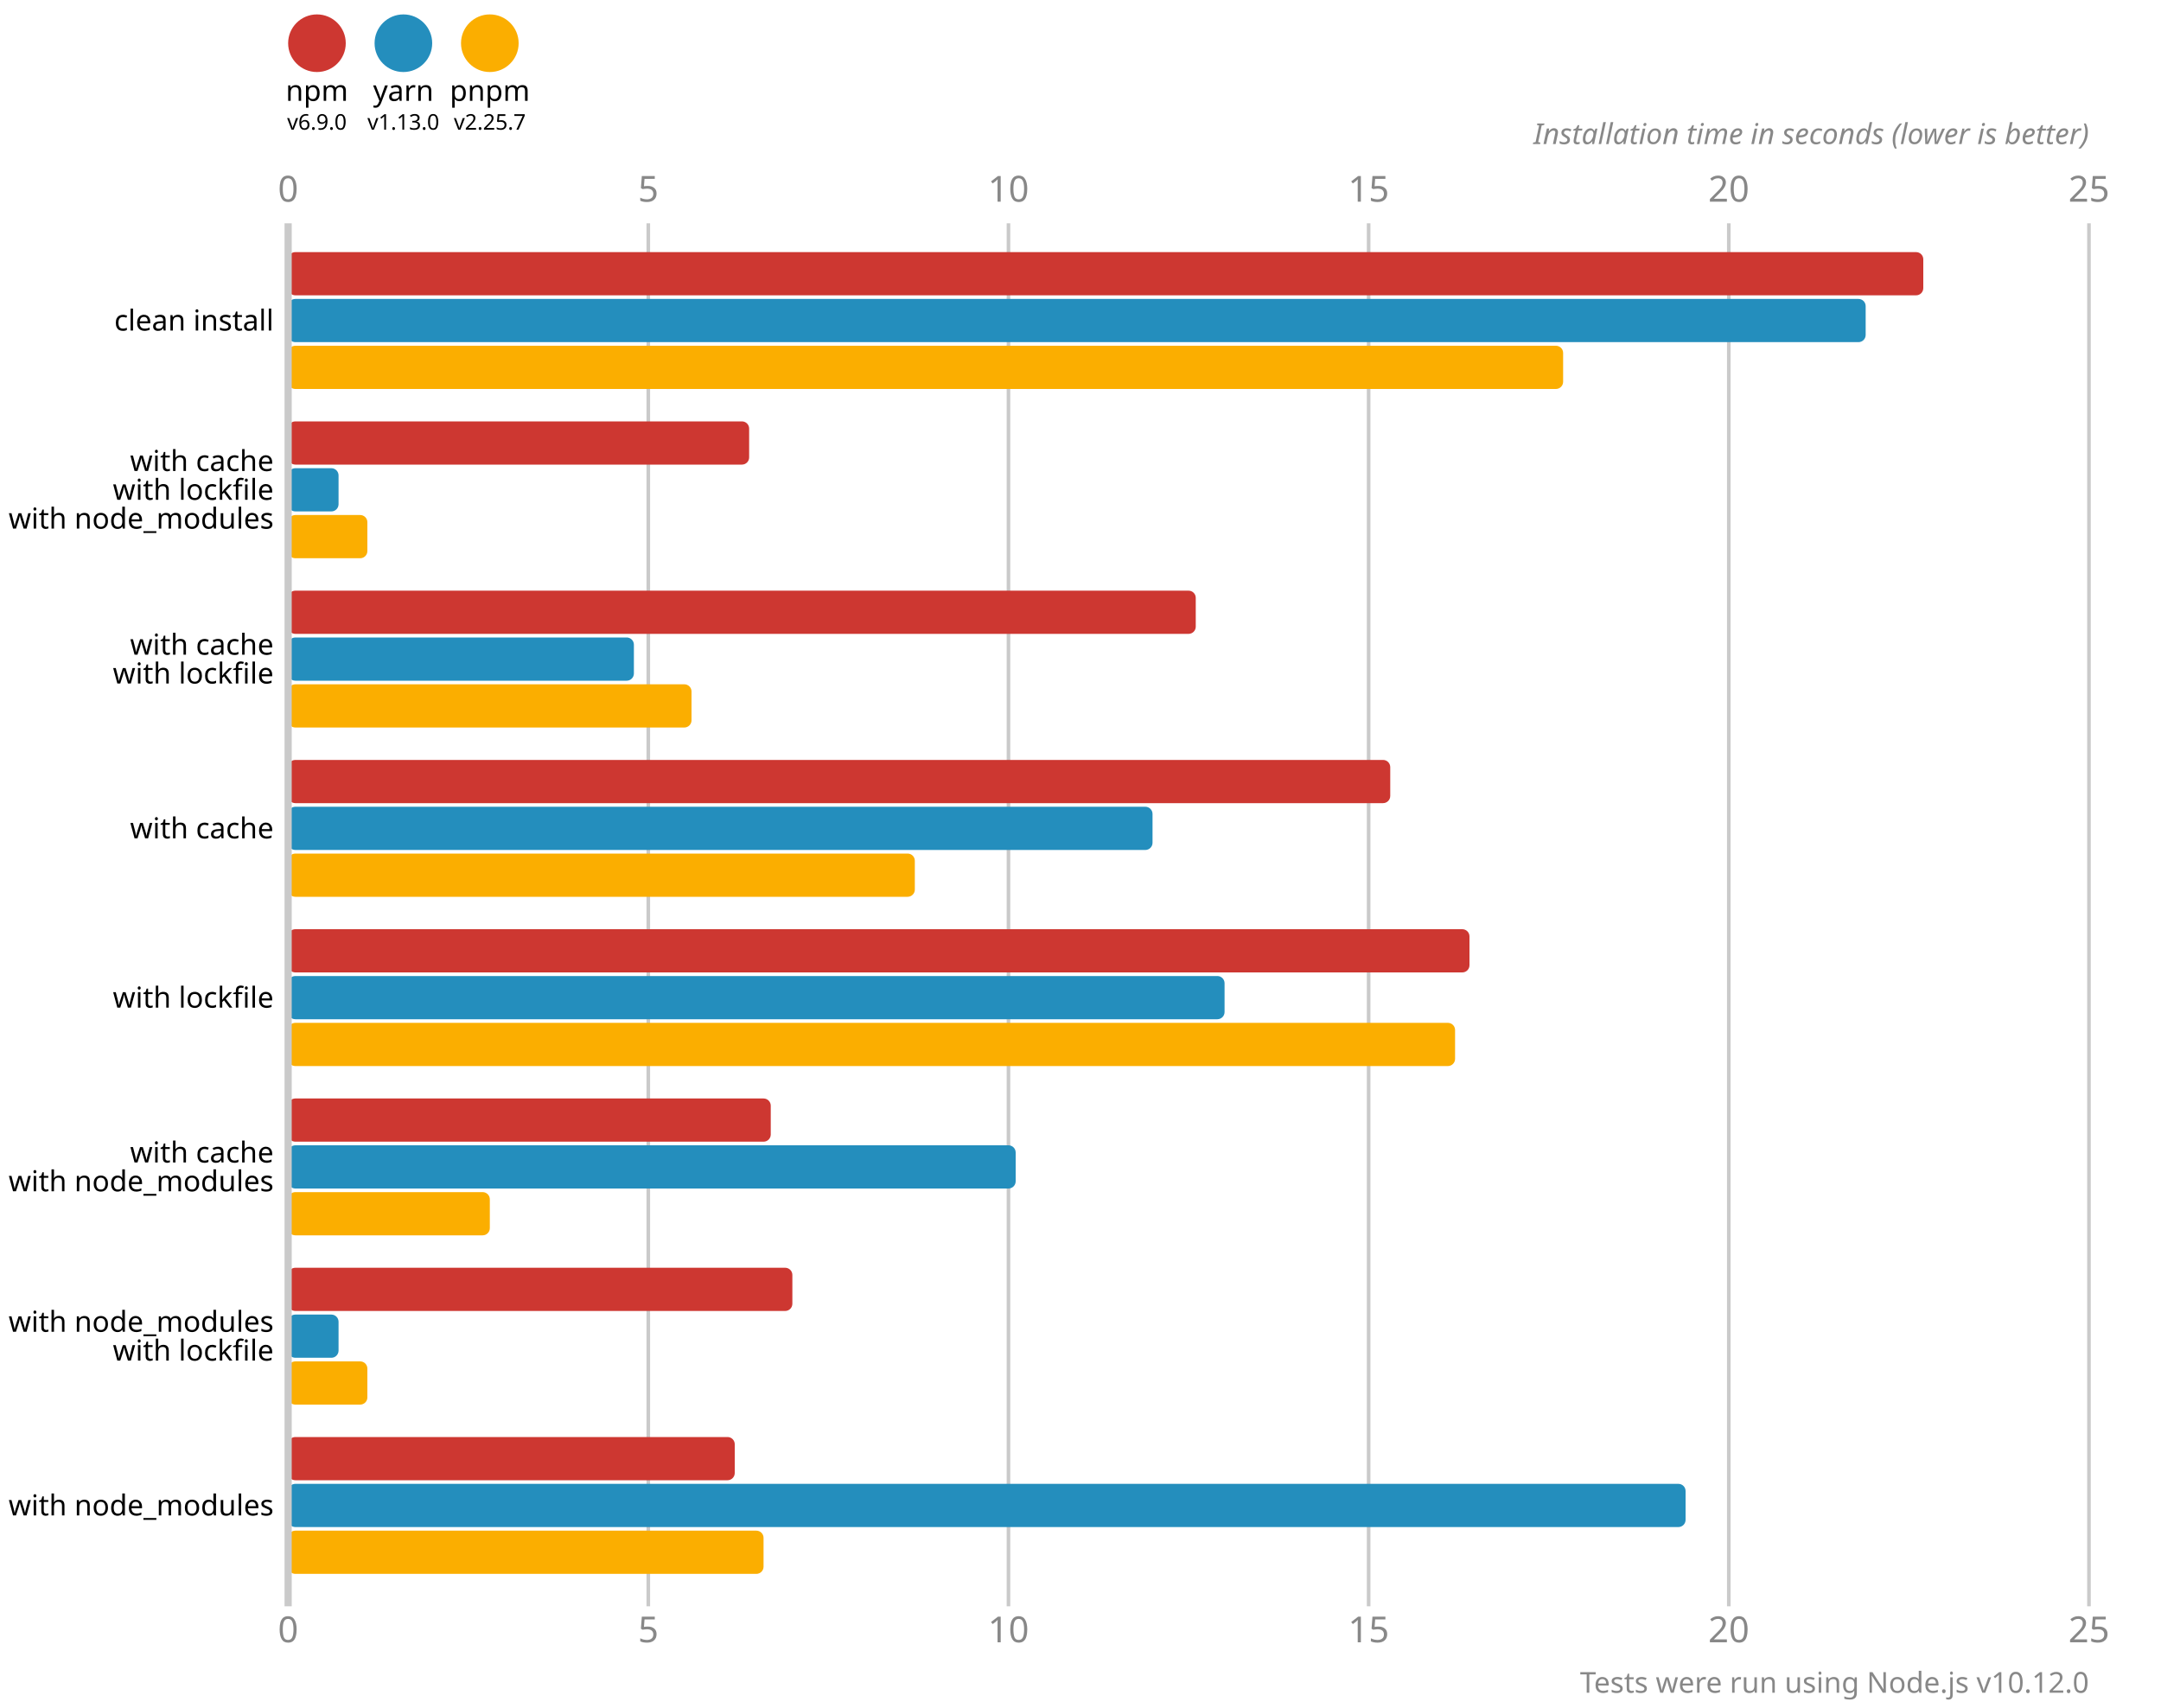
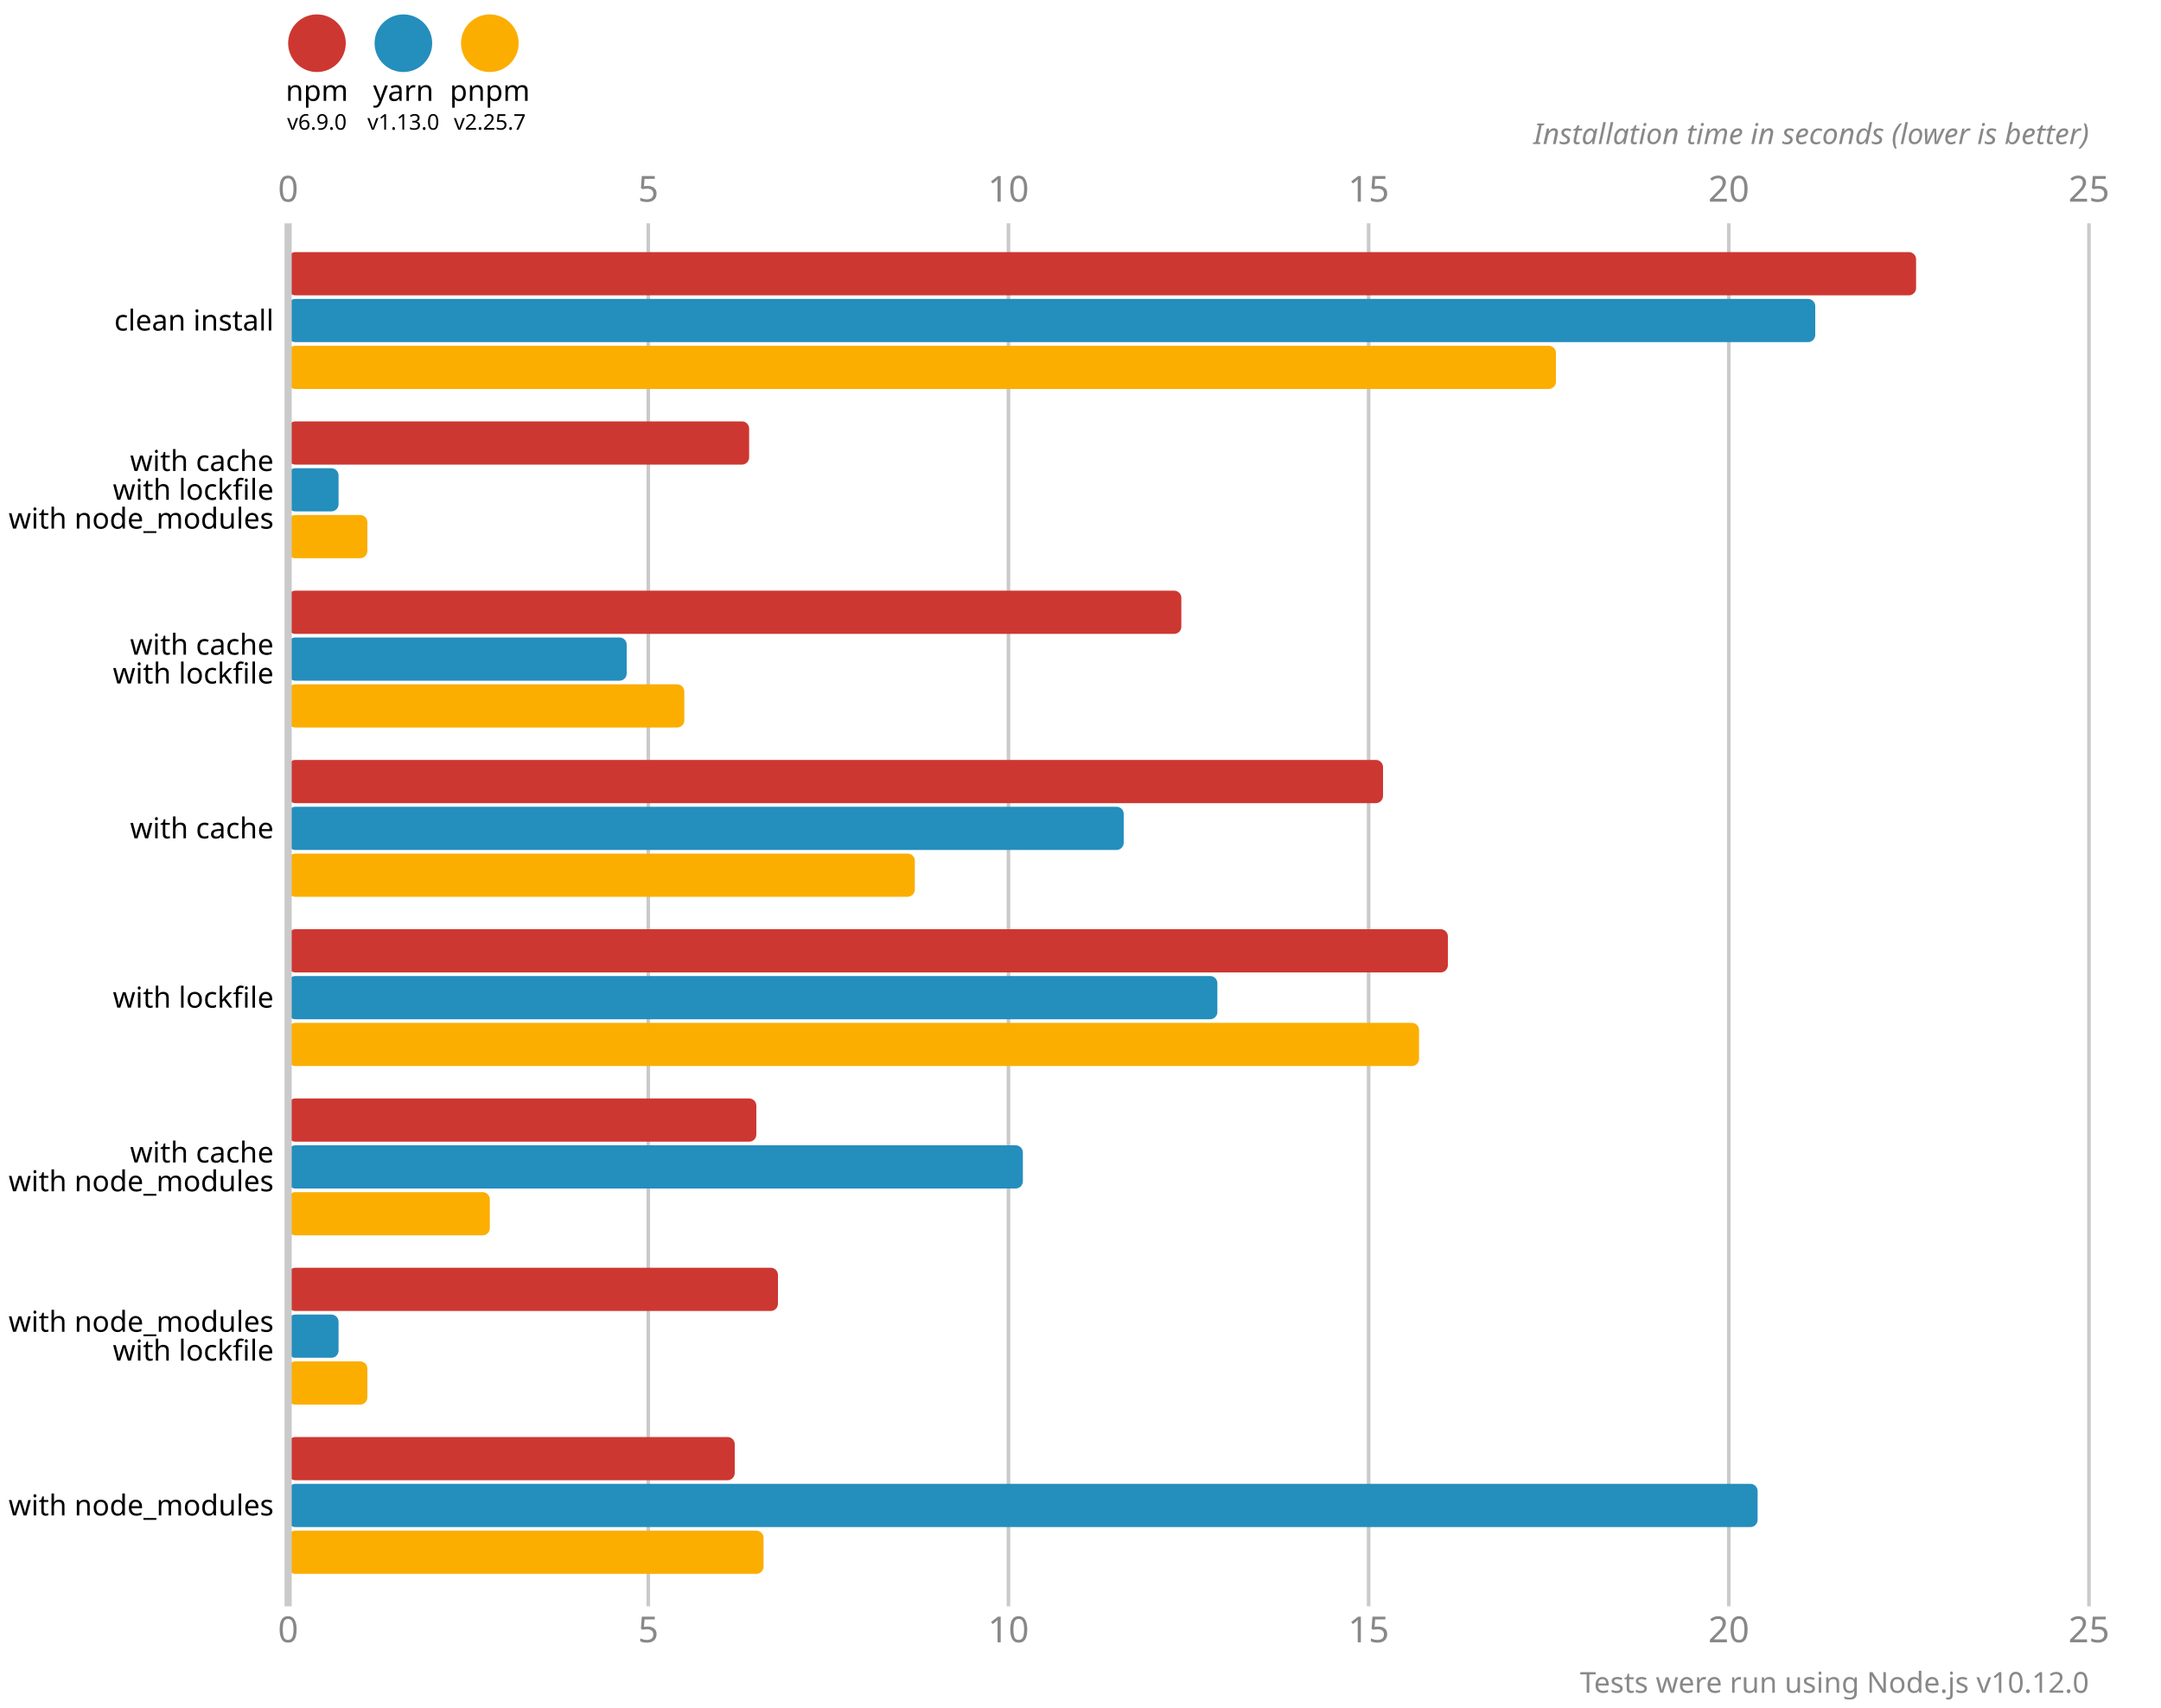
<svg xmlns="http://www.w3.org/2000/svg" version="1.1" viewBox="0 0 300 237">
  <style>
    .font { font-family: sans-serif; }
    .s3 { font-size: 3px; }
    .s4 { font-size: 4px; }
    .s5 { font-size: 5px; }
    .line { stroke: #cacaca; }
    .width { stroke-width: 0.5; }
    .text { fill: #888; }
  </style>
  <circle cx="44" cy="6" r="4" fill="#cd3731" />
  <text x="44" y="14" class="font s4" text-anchor="middle">npm</text>
  <text x="44" y="18" class="font s3" text-anchor="middle">v6.9.0</text>
  <circle cx="56" cy="6" r="4" fill="#248ebd" />
  <text x="56" y="14" class="font s4" text-anchor="middle">yarn</text>
  <text x="56" y="18" class="font s3" text-anchor="middle">v1.13.0</text>
  <circle cx="68" cy="6" r="4" fill="#fbae00" />
  <text x="68" y="14" class="font s4" text-anchor="middle">pnpm</text>
  <text x="68" y="18" class="font s3" text-anchor="middle">v2.25.7</text>
  <text x="40" y="28" class="font s5 text" text-anchor="middle">0</text>
  <text x="40" y="228" class="font s5 text" text-anchor="middle">0</text>
  <line x1="90" y1="31" x2="90" y2="223" class="line width" />
  <text x="90" y="28" class="font s5 text" text-anchor="middle">5</text>
  <text x="90" y="228" class="font s5 text" text-anchor="middle">5</text>
  <line x1="140" y1="31" x2="140" y2="223" class="line width" />
  <text x="140" y="28" class="font s5 text" text-anchor="middle">10</text>
  <text x="140" y="228" class="font s5 text" text-anchor="middle">10</text>
  <line x1="190" y1="31" x2="190" y2="223" class="line width" />
  <text x="190" y="28" class="font s5 text" text-anchor="middle">15</text>
  <text x="190" y="228" class="font s5 text" text-anchor="middle">15</text>
  <line x1="240" y1="31" x2="240" y2="223" class="line width" />
  <text x="240" y="28" class="font s5 text" text-anchor="middle">20</text>
  <text x="240" y="228" class="font s5 text" text-anchor="middle">20</text>
  <line x1="290" y1="31" x2="290" y2="223" class="line width" />
  <text x="290" y="28" class="font s5 text" text-anchor="middle">25</text>
  <text x="290" y="228" class="font s5 text" text-anchor="middle">25</text>
  <text x="290" y="20" class="font s4 text" font-style="italic" text-anchor="end">Installation time in seconds (lower is better)</text>
-   <rect x="40" y="35" width="227" height="6" fill="#cd3731" rx="1" ry="1" />
-   <rect x="40" y="41.5" width="219" height="6" fill="#248ebd" rx="1" ry="1" />
-   <rect x="40" y="48" width="177" height="6" fill="#fbae00" rx="1" ry="1" />
+   <rect x="40" y="35" width="226" height="6" fill="#cd3731" rx="1" ry="1" />
+   <rect x="40" y="41.5" width="212" height="6" fill="#248ebd" rx="1" ry="1" />
+   <rect x="40" y="48" width="176" height="6" fill="#fbae00" rx="1" ry="1" />
  <rect x="40" y="58.5" width="64" height="6" fill="#cd3731" rx="1" ry="1" />
  <rect x="40" y="65" width="7" height="6" fill="#248ebd" rx="1" ry="1" />
  <rect x="40" y="71.5" width="11" height="6" fill="#fbae00" rx="1" ry="1" />
-   <rect x="40" y="82" width="126" height="6" fill="#cd3731" rx="1" ry="1" />
-   <rect x="40" y="88.5" width="48" height="6" fill="#248ebd" rx="1" ry="1" />
-   <rect x="40" y="95" width="56" height="6" fill="#fbae00" rx="1" ry="1" />
-   <rect x="40" y="105.5" width="153" height="6" fill="#cd3731" rx="1" ry="1" />
-   <rect x="40" y="112" width="120" height="6" fill="#248ebd" rx="1" ry="1" />
+   <rect x="40" y="82" width="124" height="6" fill="#cd3731" rx="1" ry="1" />
+   <rect x="40" y="88.5" width="47" height="6" fill="#248ebd" rx="1" ry="1" />
+   <rect x="40" y="95" width="55" height="6" fill="#fbae00" rx="1" ry="1" />
+   <rect x="40" y="105.5" width="152" height="6" fill="#cd3731" rx="1" ry="1" />
+   <rect x="40" y="112" width="116" height="6" fill="#248ebd" rx="1" ry="1" />
  <rect x="40" y="118.5" width="87" height="6" fill="#fbae00" rx="1" ry="1" />
-   <rect x="40" y="129" width="164" height="6" fill="#cd3731" rx="1" ry="1" />
-   <rect x="40" y="135.5" width="130" height="6" fill="#248ebd" rx="1" ry="1" />
-   <rect x="40" y="142" width="162" height="6" fill="#fbae00" rx="1" ry="1" />
-   <rect x="40" y="152.5" width="67" height="6" fill="#cd3731" rx="1" ry="1" />
-   <rect x="40" y="159" width="101" height="6" fill="#248ebd" rx="1" ry="1" />
+   <rect x="40" y="129" width="161" height="6" fill="#cd3731" rx="1" ry="1" />
+   <rect x="40" y="135.5" width="129" height="6" fill="#248ebd" rx="1" ry="1" />
+   <rect x="40" y="142" width="157" height="6" fill="#fbae00" rx="1" ry="1" />
+   <rect x="40" y="152.5" width="65" height="6" fill="#cd3731" rx="1" ry="1" />
+   <rect x="40" y="159" width="102" height="6" fill="#248ebd" rx="1" ry="1" />
  <rect x="40" y="165.5" width="28" height="6" fill="#fbae00" rx="1" ry="1" />
-   <rect x="40" y="176" width="70" height="6" fill="#cd3731" rx="1" ry="1" />
+   <rect x="40" y="176" width="68" height="6" fill="#cd3731" rx="1" ry="1" />
  <rect x="40" y="182.5" width="7" height="6" fill="#248ebd" rx="1" ry="1" />
  <rect x="40" y="189" width="11" height="6" fill="#fbae00" rx="1" ry="1" />
  <rect x="40" y="199.5" width="62" height="6" fill="#cd3731" rx="1" ry="1" />
-   <rect x="40" y="206" width="194" height="6" fill="#248ebd" rx="1" ry="1" />
+   <rect x="40" y="206" width="204" height="6" fill="#248ebd" rx="1" ry="1" />
  <rect x="40" y="212.5" width="66" height="6" fill="#fbae00" rx="1" ry="1" />
  <line x1="40" y1="31" x2="40" y2="223" class="line" />
  <text x="38" y="44.5" class="font s4" dominant-baseline="middle" text-anchor="end">clean install</text>
  <text x="38" y="64" class="font s4" dominant-baseline="middle" text-anchor="end">with cache</text>
  <text x="38" y="68" class="font s4" dominant-baseline="middle" text-anchor="end">with lockfile</text>
  <text x="38" y="72" class="font s4" dominant-baseline="middle" text-anchor="end">with node_modules</text>
  <text x="38" y="89.5" class="font s4" dominant-baseline="middle" text-anchor="end">with cache</text>
  <text x="38" y="93.5" class="font s4" dominant-baseline="middle" text-anchor="end">with lockfile</text>
  <text x="38" y="115" class="font s4" dominant-baseline="middle" text-anchor="end">with cache</text>
  <text x="38" y="138.5" class="font s4" dominant-baseline="middle" text-anchor="end">with lockfile</text>
  <text x="38" y="160" class="font s4" dominant-baseline="middle" text-anchor="end">with cache</text>
  <text x="38" y="164" class="font s4" dominant-baseline="middle" text-anchor="end">with node_modules</text>
  <text x="38" y="183.5" class="font s4" dominant-baseline="middle" text-anchor="end">with node_modules</text>
  <text x="38" y="187.5" class="font s4" dominant-baseline="middle" text-anchor="end">with lockfile</text>
  <text x="38" y="209" class="font s4" dominant-baseline="middle" text-anchor="end">with node_modules</text>
  <text x="290" y="235" class="font s4 text" text-anchor="end">Tests were run using Node.js v10.12.0</text>
</svg>
